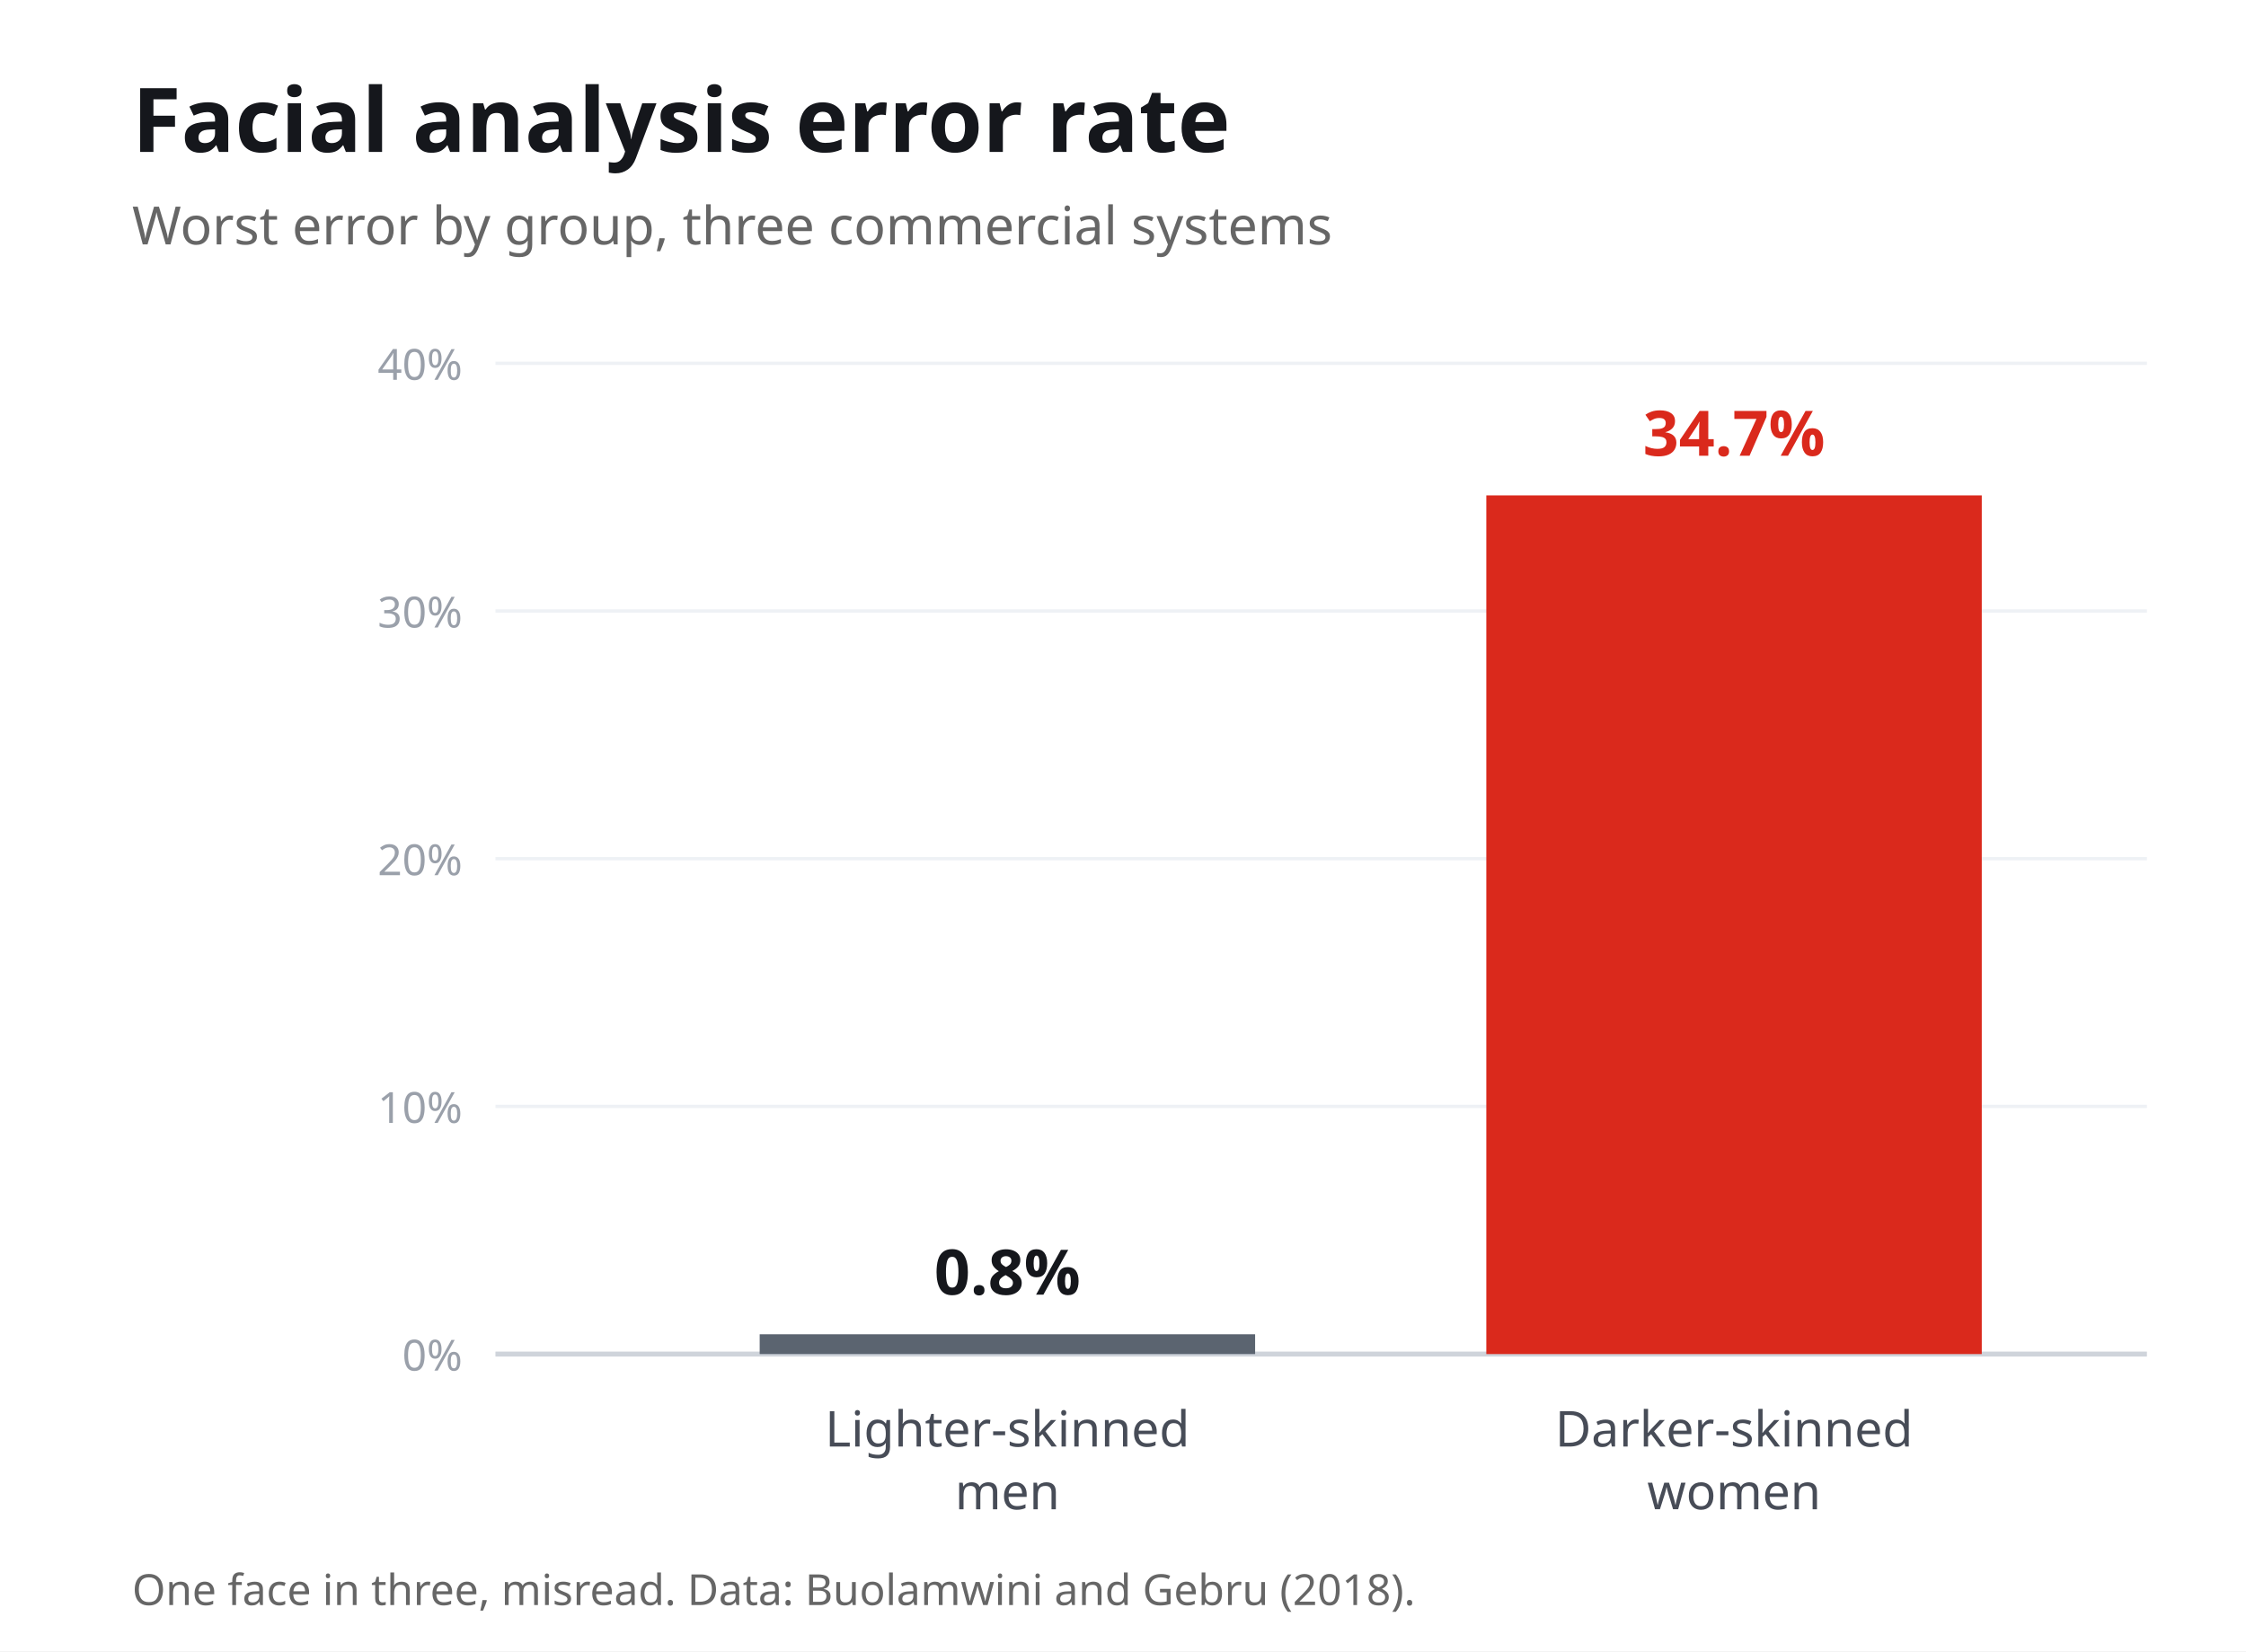
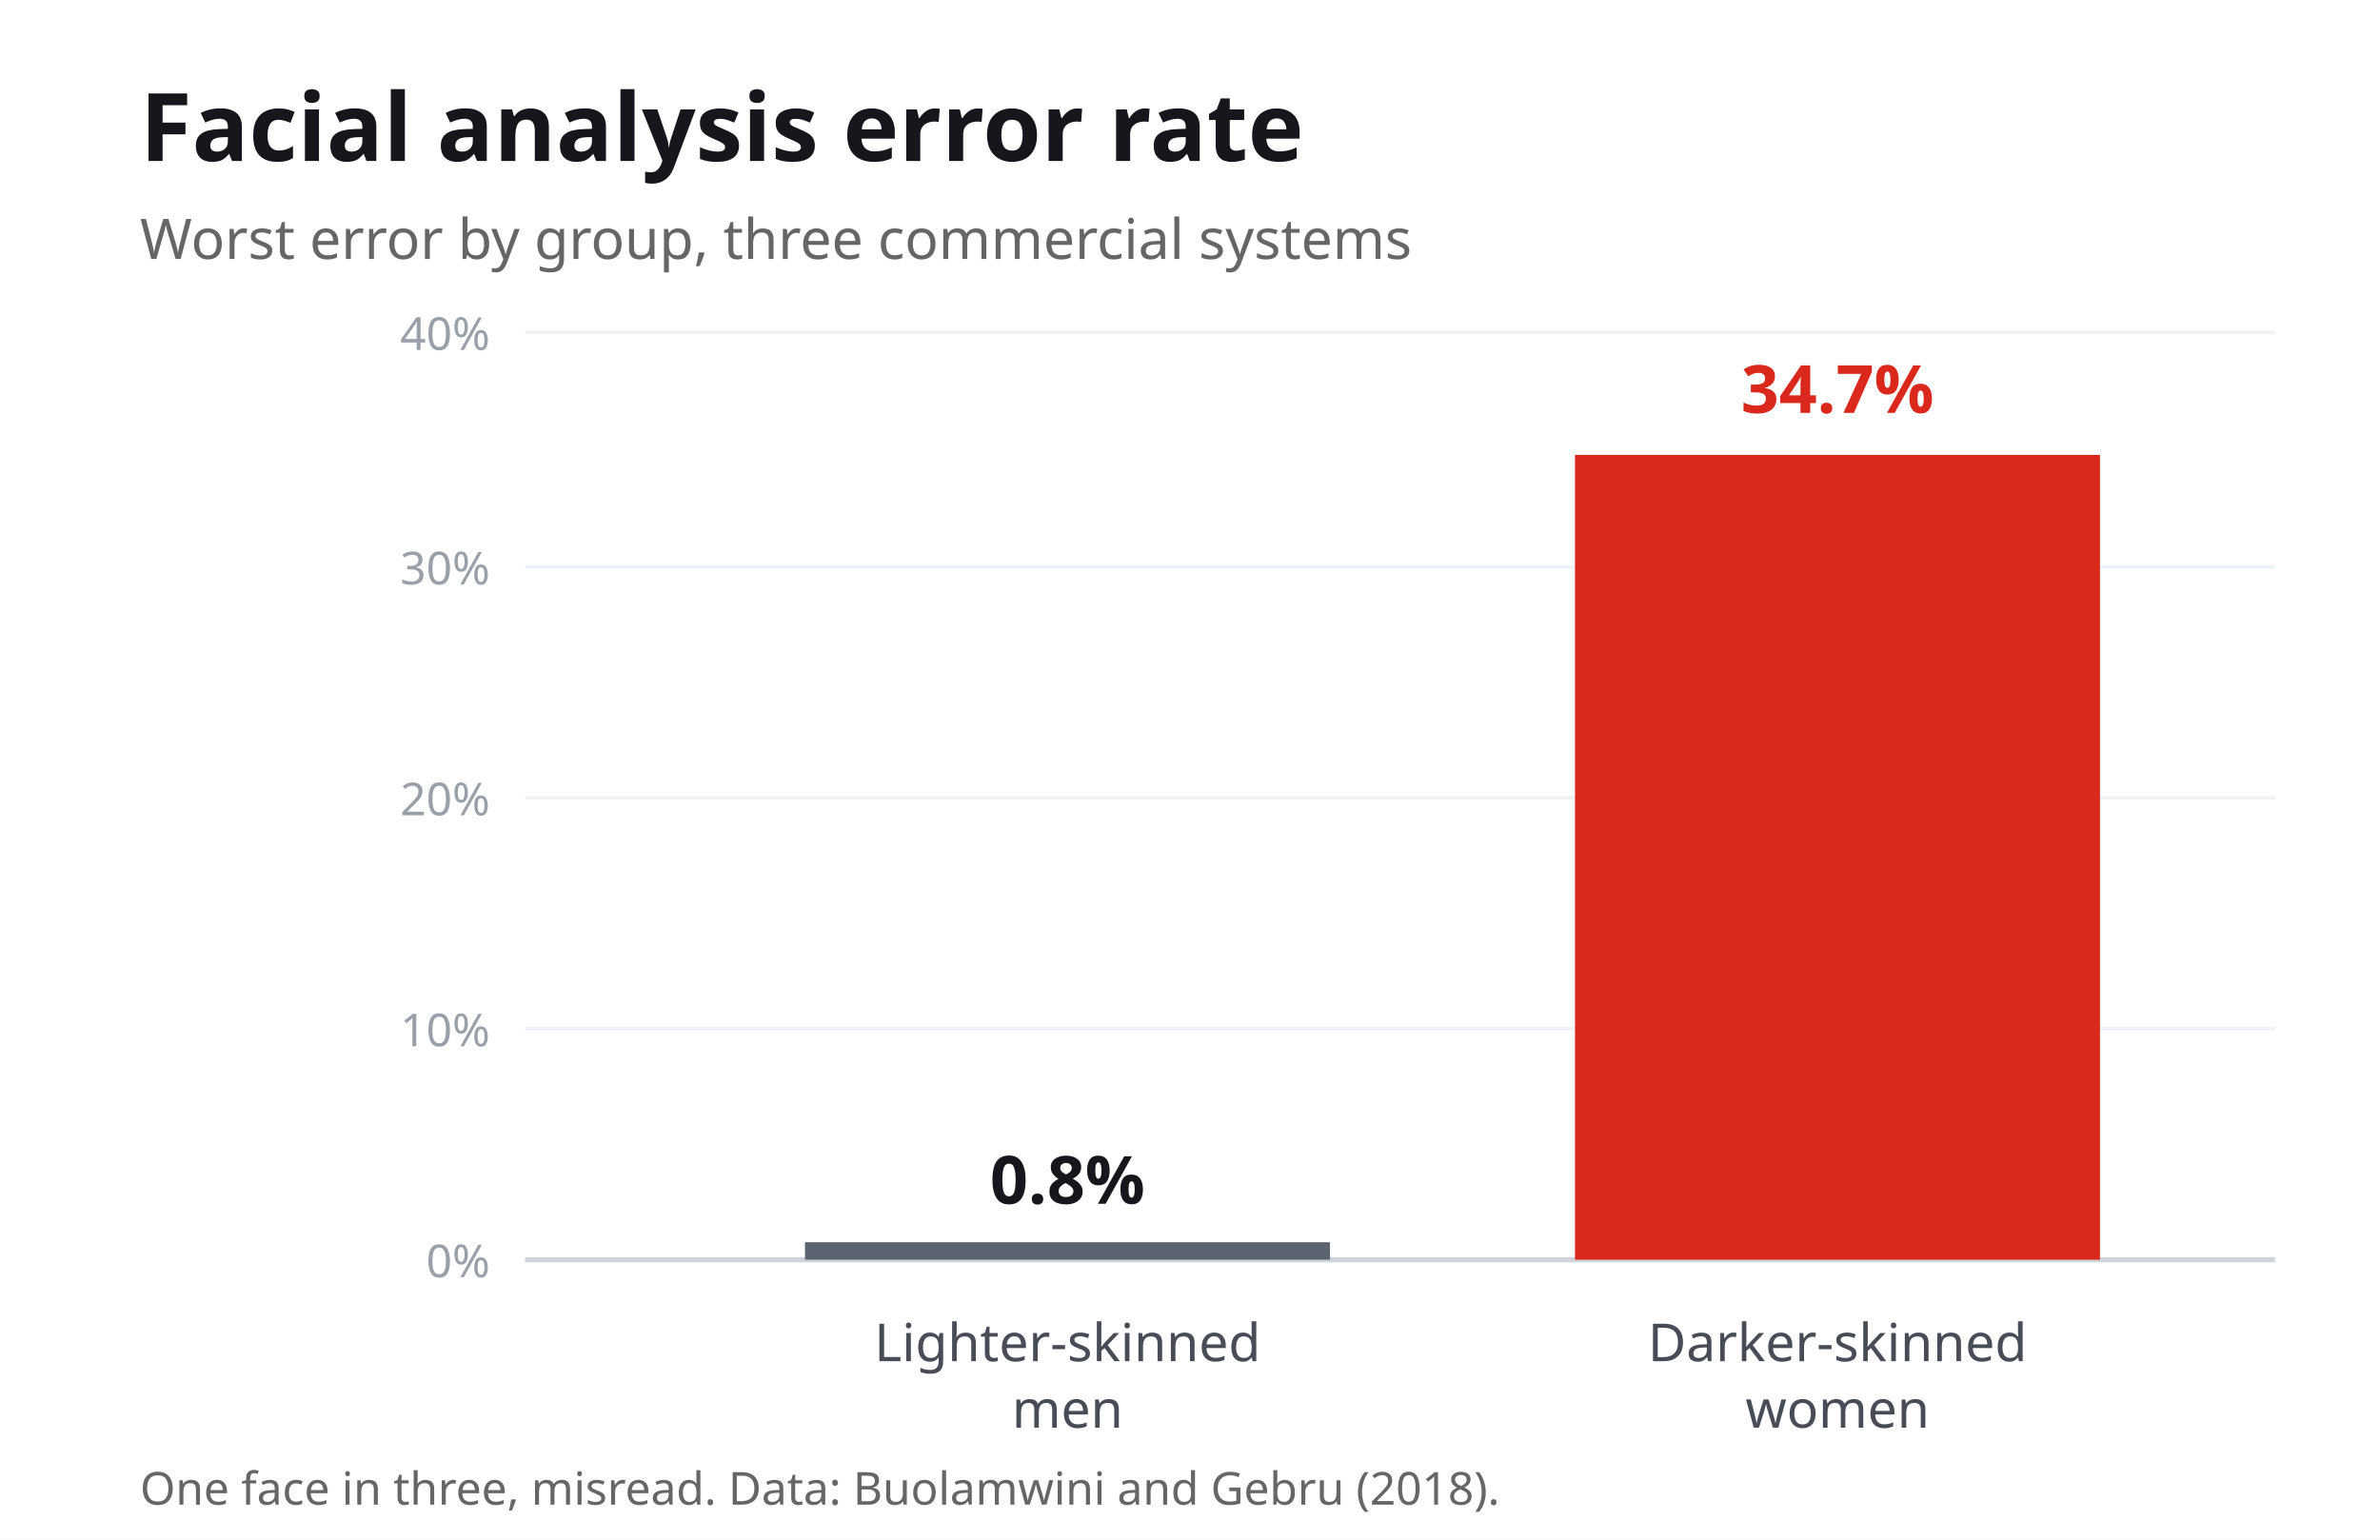
- <svg xmlns="http://www.w3.org/2000/svg" viewBox="0 0 680 500" font-family="'IBM Plex Sans', 'Segoe UI', system-ui, sans-serif">
-   <rect width="680" height="500" fill="#ffffff" />
+ <svg xmlns="http://www.w3.org/2000/svg" viewBox="0 0 680 440" font-family="'IBM Plex Sans', 'Segoe UI', system-ui, sans-serif">
+   <rect width="680" height="440" fill="#ffffff" />
  <text x="40" y="46" font-size="27" font-weight="700" fill="#15171C">Facial analysis error rate</text>
  <text x="40" y="74" font-size="16" fill="#666">Worst error by group, three commercial systems</text>
  <g font-size="13" fill="#9aa0aa">
-     <line x1="150" y1="410" x2="650" y2="410" stroke="#cfd4db" stroke-width="1.5" />
-     <line x1="150" y1="335" x2="650" y2="335" stroke="#eef1f5" stroke-width="1" />
-     <line x1="150" y1="260" x2="650" y2="260" stroke="#eef1f5" stroke-width="1" />
-     <line x1="150" y1="185" x2="650" y2="185" stroke="#eef1f5" stroke-width="1" />
-     <line x1="150" y1="110" x2="650" y2="110" stroke="#eef1f5" stroke-width="1" />
-     <text x="140" y="415" text-anchor="end">0%</text>
-     <text x="140" y="340" text-anchor="end">10%</text>
-     <text x="140" y="265" text-anchor="end">20%</text>
-     <text x="140" y="190" text-anchor="end">30%</text>
-     <text x="140" y="115" text-anchor="end">40%</text>
+     <line x1="150" y1="360" x2="650" y2="360" stroke="#cfd4db" stroke-width="1.5" />
+     <line x1="150" y1="294" x2="650" y2="294" stroke="#eef1f5" stroke-width="1" />
+     <line x1="150" y1="228" x2="650" y2="228" stroke="#eef1f5" stroke-width="1" />
+     <line x1="150" y1="162" x2="650" y2="162" stroke="#eef1f5" stroke-width="1" />
+     <line x1="150" y1="95" x2="650" y2="95" stroke="#eef1f5" stroke-width="1" />
+     <text x="140" y="365" text-anchor="end">0%</text>
+     <text x="140" y="299" text-anchor="end">10%</text>
+     <text x="140" y="233" text-anchor="end">20%</text>
+     <text x="140" y="167" text-anchor="end">30%</text>
+     <text x="140" y="100" text-anchor="end">40%</text>
  </g>
-   <rect x="230" y="404" width="150" height="6" fill="#5b6470" />
-   <text x="305" y="392" text-anchor="middle" font-size="19" font-weight="700" fill="#15171C">0.8%</text>
-   <text x="305" y="438" text-anchor="middle" font-size="15" fill="#474C57">Lighter-skinned</text>
-   <text x="305" y="457" text-anchor="middle" font-size="15" fill="#474C57">men</text>
-   <rect x="450" y="150" width="150" height="260" fill="#DA291C" />
-   <text x="525" y="138" text-anchor="middle" font-size="19" font-weight="700" fill="#DA291C">34.7%</text>
-   <text x="525" y="438" text-anchor="middle" font-size="15" fill="#474C57">Darker-skinned</text>
-   <text x="525" y="457" text-anchor="middle" font-size="15" fill="#474C57">women</text>
-   <text x="40" y="486" font-size="13" fill="#666">One face in three, misread. Data: Buolamwini and Gebru (2018).</text>
+   <rect x="230" y="355" width="150" height="5" fill="#5b6470" />
+   <text x="305" y="344" text-anchor="middle" font-size="19" font-weight="700" fill="#15171C">0.8%</text>
+   <text x="305" y="389" text-anchor="middle" font-size="15" fill="#474C57">Lighter-skinned</text>
+   <text x="305" y="408" text-anchor="middle" font-size="15" fill="#474C57">men</text>
+   <rect x="450" y="130" width="150" height="230" fill="#DA291C" />
+   <text x="525" y="118" text-anchor="middle" font-size="19" font-weight="700" fill="#DA291C">34.7%</text>
+   <text x="525" y="389" text-anchor="middle" font-size="15" fill="#474C57">Darker-skinned</text>
+   <text x="525" y="408" text-anchor="middle" font-size="15" fill="#474C57">women</text>
+   <text x="40" y="430" font-size="13" fill="#666">One face in three, misread. Data: Buolamwini and Gebru (2018).</text>
</svg>
